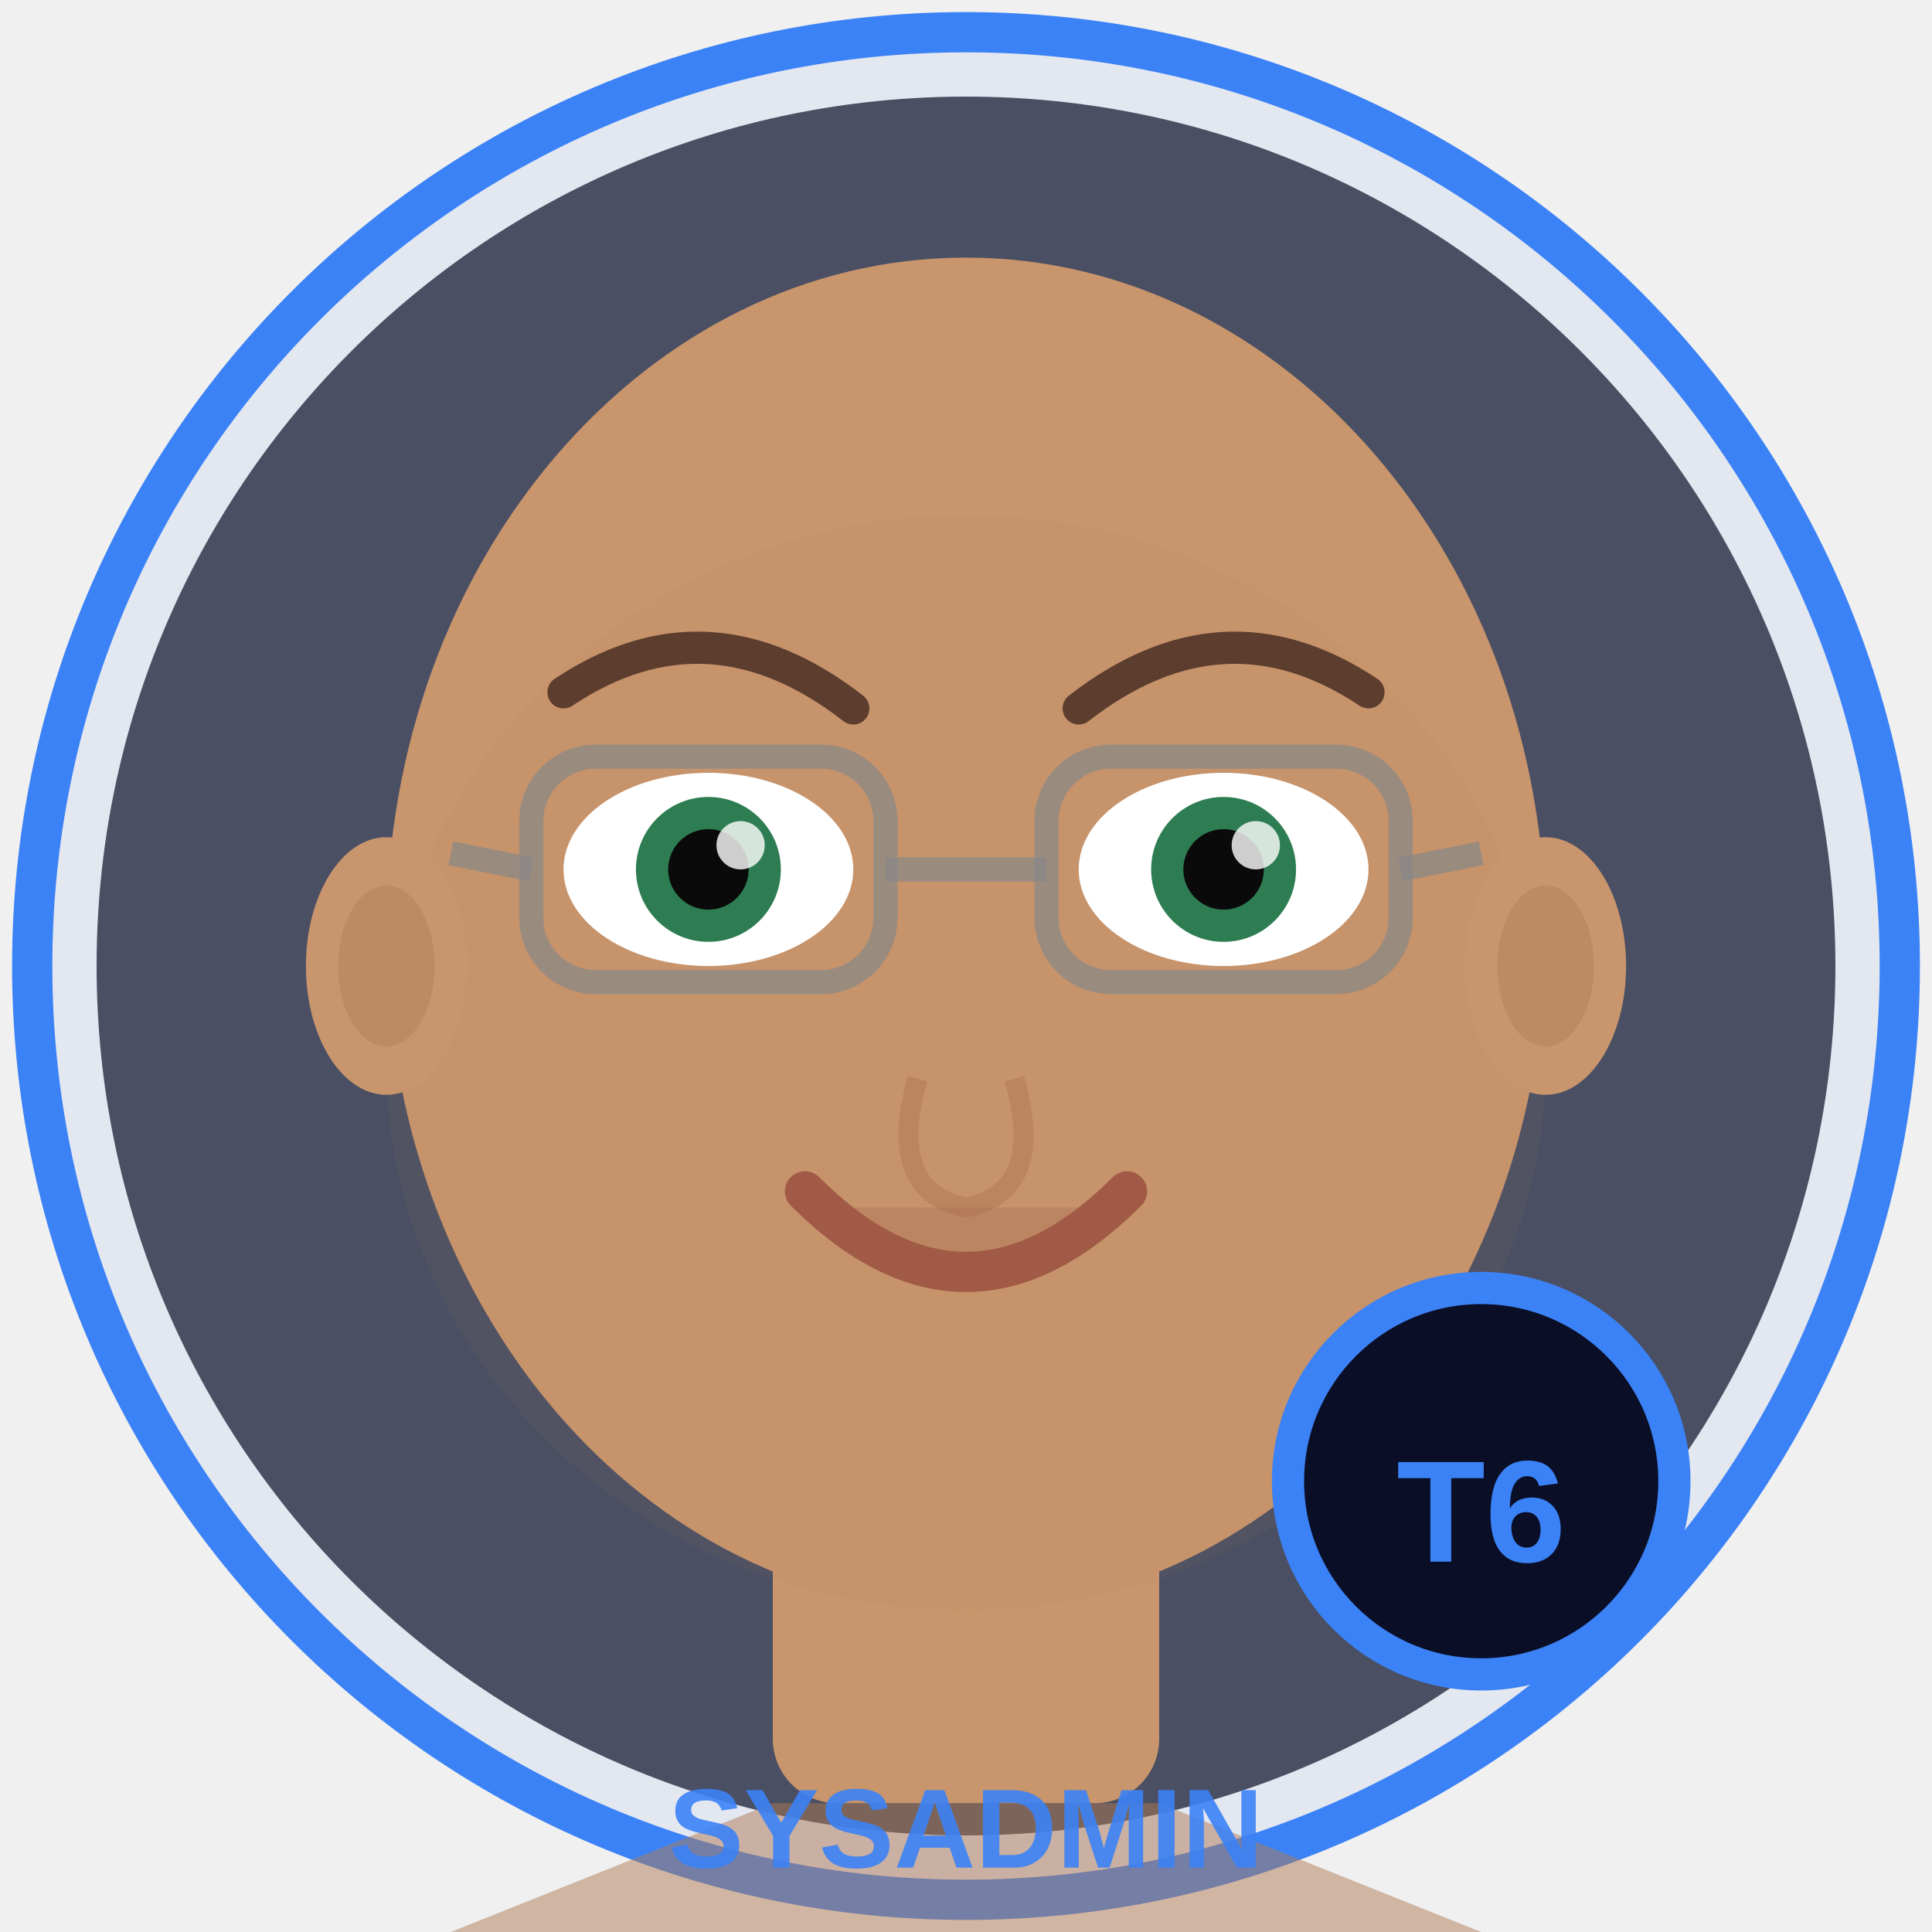
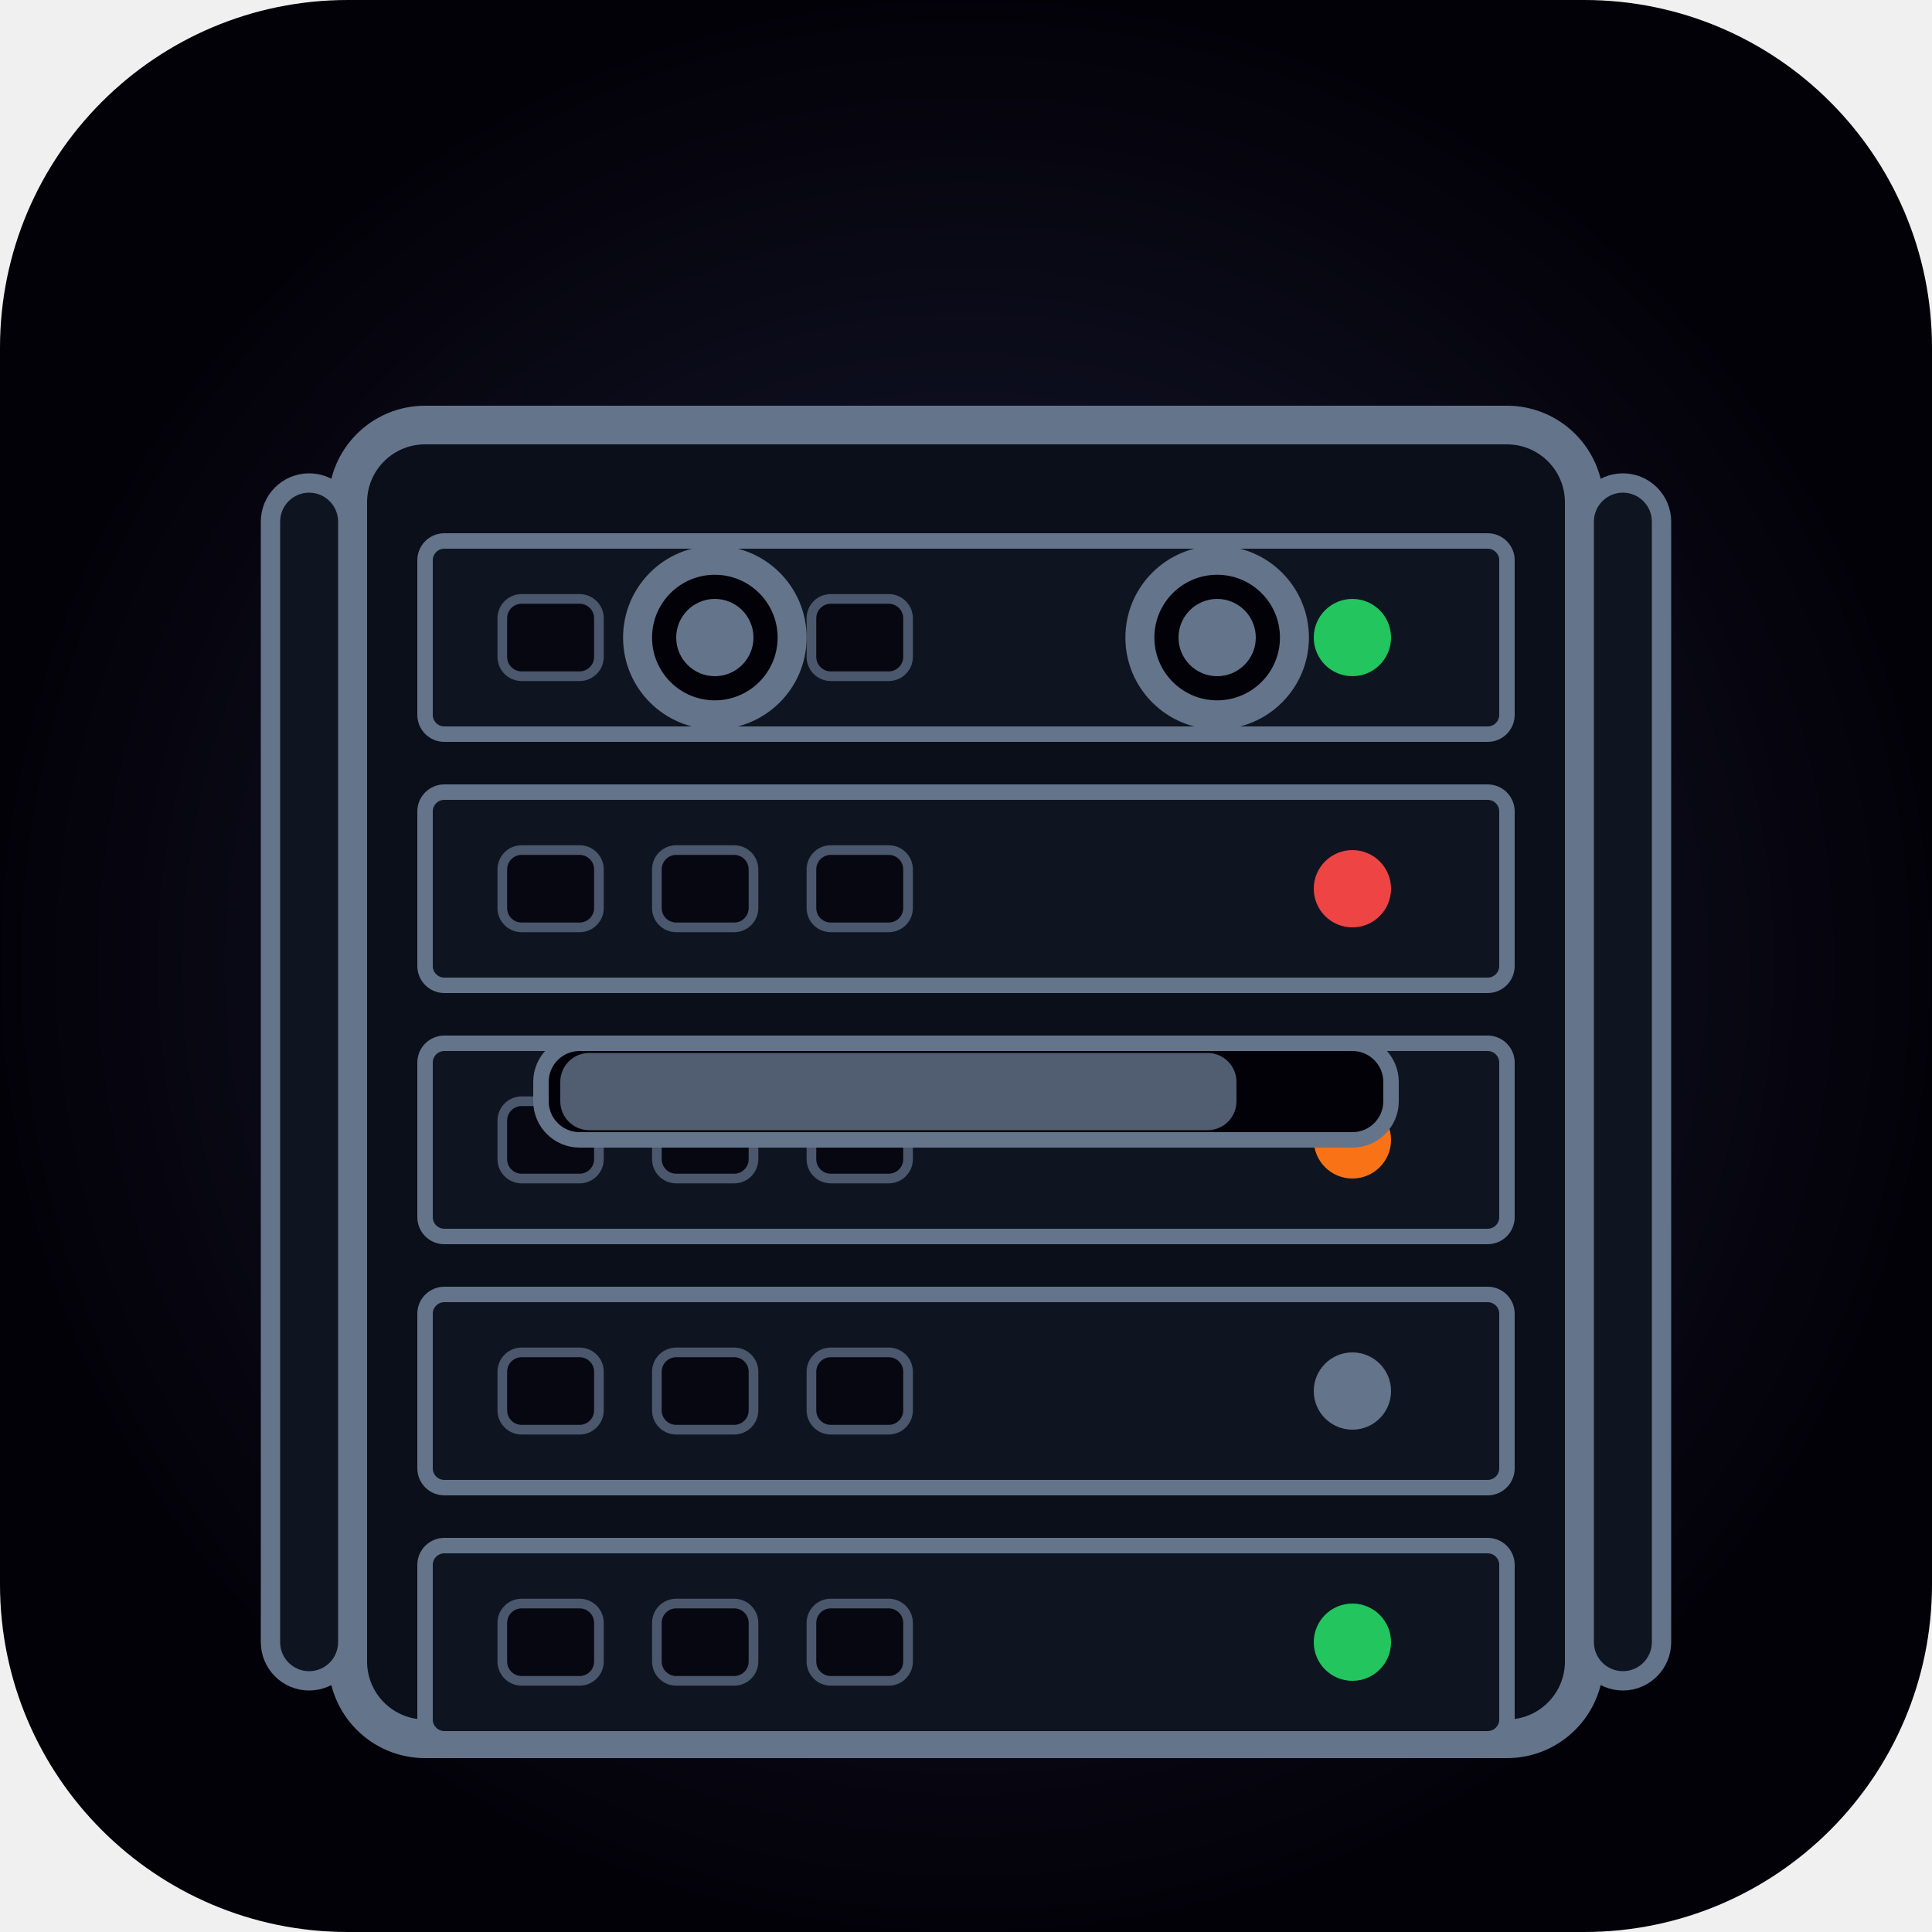
- <svg xmlns="http://www.w3.org/2000/svg" viewBox="0 0 120 120" width="120" height="120" role="img">
-   <circle cx="60" cy="60" r="58" fill="#3B82F6" opacity="0.08" />
-   <circle cx="60" cy="60" r="58" fill="none" stroke="#3B82F6" stroke-width="2.5" />
-   <circle cx="60" cy="60" r="54" fill="#0A0E27" opacity="0.7" />
-   <rect x="48" y="90" width="24" height="22" rx="4" fill="#C8956C" />
-   <rect x="48" y="90" width="24" height="4" rx="0" fill="#B07A54" opacity="0.4" />
-   <path d="M28,120 Q28,120 48,112 L72,112 Q92,120 92,120" fill="#B07A54" opacity="0.5" />
-   <ellipse cx="60" cy="44" rx="33" ry="18" fill="#5C3D2E" />
-   <path d="M27,62 Q60,22 93,62" fill="#5C3D2E" />
-   <ellipse cx="60" cy="58" rx="36" ry="42" fill="#C8956C" />
-   <ellipse cx="60" cy="66" rx="36" ry="34" fill="#B07A54" opacity="0.08" />
-   <ellipse cx="24" cy="60" rx="5" ry="8" fill="#C8956C" />
-   <ellipse cx="24" cy="60" rx="3" ry="5" fill="#B07A54" opacity="0.4" />
-   <ellipse cx="96" cy="60" rx="5" ry="8" fill="#C8956C" />
-   <ellipse cx="96" cy="60" rx="3" ry="5" fill="#B07A54" opacity="0.4" />
-   <path d="M35,43 Q44,37 53,44" fill="none" stroke="#5C3D2E" stroke-width="2" stroke-linecap="round" />
-   <path d="M67,44 Q76,37 85,43" fill="none" stroke="#5C3D2E" stroke-width="2" stroke-linecap="round" />
-   <ellipse cx="44" cy="54" rx="9" ry="6" fill="white" />
-   <circle cx="44" cy="54" r="4.5" fill="#2E7D52" />
-   <circle cx="44" cy="54" r="2.5" fill="#0A0A0A" />
-   <circle cx="46" cy="52.5" r="1.5" fill="white" opacity="0.8" />
-   <ellipse cx="76" cy="54" rx="9" ry="6" fill="white" />
-   <circle cx="76" cy="54" r="4.5" fill="#2E7D52" />
-   <circle cx="76" cy="54" r="2.5" fill="#0A0A0A" />
-   <circle cx="78" cy="52.5" r="1.5" fill="white" opacity="0.8" />
-   <path d="M57,67 Q55,74 60,75 Q65,74 63,67" fill="none" stroke="#B07A54" stroke-width="1.25" opacity="0.5" />
-   <path d="M50,74 Q60,84 70,74" fill="none" stroke="#A05A45" stroke-width="2.5" stroke-linecap="round" />
-   <path d="M52,75 Q60,83 68,75" fill="#A05A45" opacity="0.25" />
-   <rect x="33" y="47" width="22" height="14" rx="4" fill="none" stroke="#888" stroke-width="1.5" opacity="0.7" />
-   <rect x="65" y="47" width="22" height="14" rx="4" fill="none" stroke="#888" stroke-width="1.5" opacity="0.7" />
-   <line x1="55" y1="54" x2="65" y2="54" stroke="#888" stroke-width="1.5" opacity="0.7" />
-   <line x1="33" y1="54" x2="28" y2="53" stroke="#888" stroke-width="1.5" opacity="0.7" />
-   <line x1="87" y1="54" x2="92" y2="53" stroke="#888" stroke-width="1.5" opacity="0.7" />
-   <circle cx="92" cy="92" r="12" fill="#0A0E27" stroke="#3B82F6" stroke-width="2" />
-   <text x="92" y="97" font-family="'Arial Black',Arial,sans-serif" font-size="9" font-weight="900" fill="#3B82F6" text-anchor="middle">T6</text>
-   <text x="60" y="116" font-family="'Arial',sans-serif" font-size="7" font-weight="600" fill="#3B82F6" text-anchor="middle" opacity="0.9">SYSADMIN</text>
+ <svg xmlns="http://www.w3.org/2000/svg" viewBox="0 0 100 100" width="200" height="200">
+   <defs>
+     <radialGradient id="bg" cx="50%" cy="50%" r="50%">
+       <stop offset="0%" stop-color="#1a1f3a" />
+       <stop offset="100%" stop-color="#030108" />
+     </radialGradient>
+   </defs>
+   <rect width="100" height="100" rx="18" fill="url(#bg)" />
+   <rect x="18" y="22" width="64" height="68" rx="4" fill="#0a0f1a" stroke="#64748B" stroke-width="2" />
+   <rect x="22" y="28" width="56" height="10" rx="1" fill="#0f1520" stroke="#64748B" stroke-width="0.8" />
+   <circle cx="70" cy="33" r="2" fill="#22C55E" />
+   <rect x="26" y="31" width="5" height="4" rx="1" fill="#030108" stroke="#64748B" stroke-width="0.5" opacity="0.7" />
+   <rect x="34" y="31" width="5" height="4" rx="1" fill="#030108" stroke="#64748B" stroke-width="0.5" opacity="0.7" />
+   <rect x="42" y="31" width="5" height="4" rx="1" fill="#030108" stroke="#64748B" stroke-width="0.5" opacity="0.7" />
+   <rect x="22" y="41" width="56" height="10" rx="1" fill="#0f1520" stroke="#64748B" stroke-width="0.8" />
+   <circle cx="70" cy="46" r="2" fill="#EF4444" />
+   <rect x="26" y="44" width="5" height="4" rx="1" fill="#030108" stroke="#64748B" stroke-width="0.5" opacity="0.7" />
+   <rect x="34" y="44" width="5" height="4" rx="1" fill="#030108" stroke="#64748B" stroke-width="0.5" opacity="0.7" />
+   <rect x="42" y="44" width="5" height="4" rx="1" fill="#030108" stroke="#64748B" stroke-width="0.5" opacity="0.7" />
+   <rect x="22" y="54" width="56" height="10" rx="1" fill="#0f1520" stroke="#64748B" stroke-width="0.8" />
+   <circle cx="70" cy="59" r="2" fill="#F97316" />
+   <rect x="26" y="57" width="5" height="4" rx="1" fill="#030108" stroke="#64748B" stroke-width="0.5" opacity="0.7" />
+   <rect x="34" y="57" width="5" height="4" rx="1" fill="#030108" stroke="#64748B" stroke-width="0.5" opacity="0.7" />
+   <rect x="42" y="57" width="5" height="4" rx="1" fill="#030108" stroke="#64748B" stroke-width="0.5" opacity="0.7" />
+   <rect x="22" y="67" width="56" height="10" rx="1" fill="#0f1520" stroke="#64748B" stroke-width="0.8" />
+   <circle cx="70" cy="72" r="2" fill="#64748B" />
+   <rect x="26" y="70" width="5" height="4" rx="1" fill="#030108" stroke="#64748B" stroke-width="0.5" opacity="0.7" />
+   <rect x="34" y="70" width="5" height="4" rx="1" fill="#030108" stroke="#64748B" stroke-width="0.5" opacity="0.7" />
+   <rect x="42" y="70" width="5" height="4" rx="1" fill="#030108" stroke="#64748B" stroke-width="0.5" opacity="0.7" />
+   <rect x="22" y="80" width="56" height="10" rx="1" fill="#0f1520" stroke="#64748B" stroke-width="0.8" />
+   <circle cx="70" cy="85" r="2" fill="#22C55E" />
+   <rect x="26" y="83" width="5" height="4" rx="1" fill="#030108" stroke="#64748B" stroke-width="0.5" opacity="0.7" />
+   <rect x="34" y="83" width="5" height="4" rx="1" fill="#030108" stroke="#64748B" stroke-width="0.5" opacity="0.7" />
+   <rect x="42" y="83" width="5" height="4" rx="1" fill="#030108" stroke="#64748B" stroke-width="0.5" opacity="0.7" />
+   <circle cx="37" cy="33" r="4" fill="#030108" stroke="#64748B" stroke-width="1.5" />
+   <circle cx="63" cy="33" r="4" fill="#030108" stroke="#64748B" stroke-width="1.5" />
+   <circle cx="37" cy="33" r="2" fill="#64748B" />
+   <circle cx="63" cy="33" r="2" fill="#64748B" />
+   <rect x="28" y="54" width="44" height="5" rx="2" fill="#030108" stroke="#64748B" stroke-width="0.8" />
+   <rect x="29" y="54.5" width="35" height="4" rx="1.5" fill="#64748B" opacity="0.8" />
+   <rect x="14" y="25" width="4" height="62" rx="2" fill="#0f1520" stroke="#64748B" stroke-width="1" />
+   <rect x="82" y="25" width="4" height="62" rx="2" fill="#0f1520" stroke="#64748B" stroke-width="1" />
</svg>
